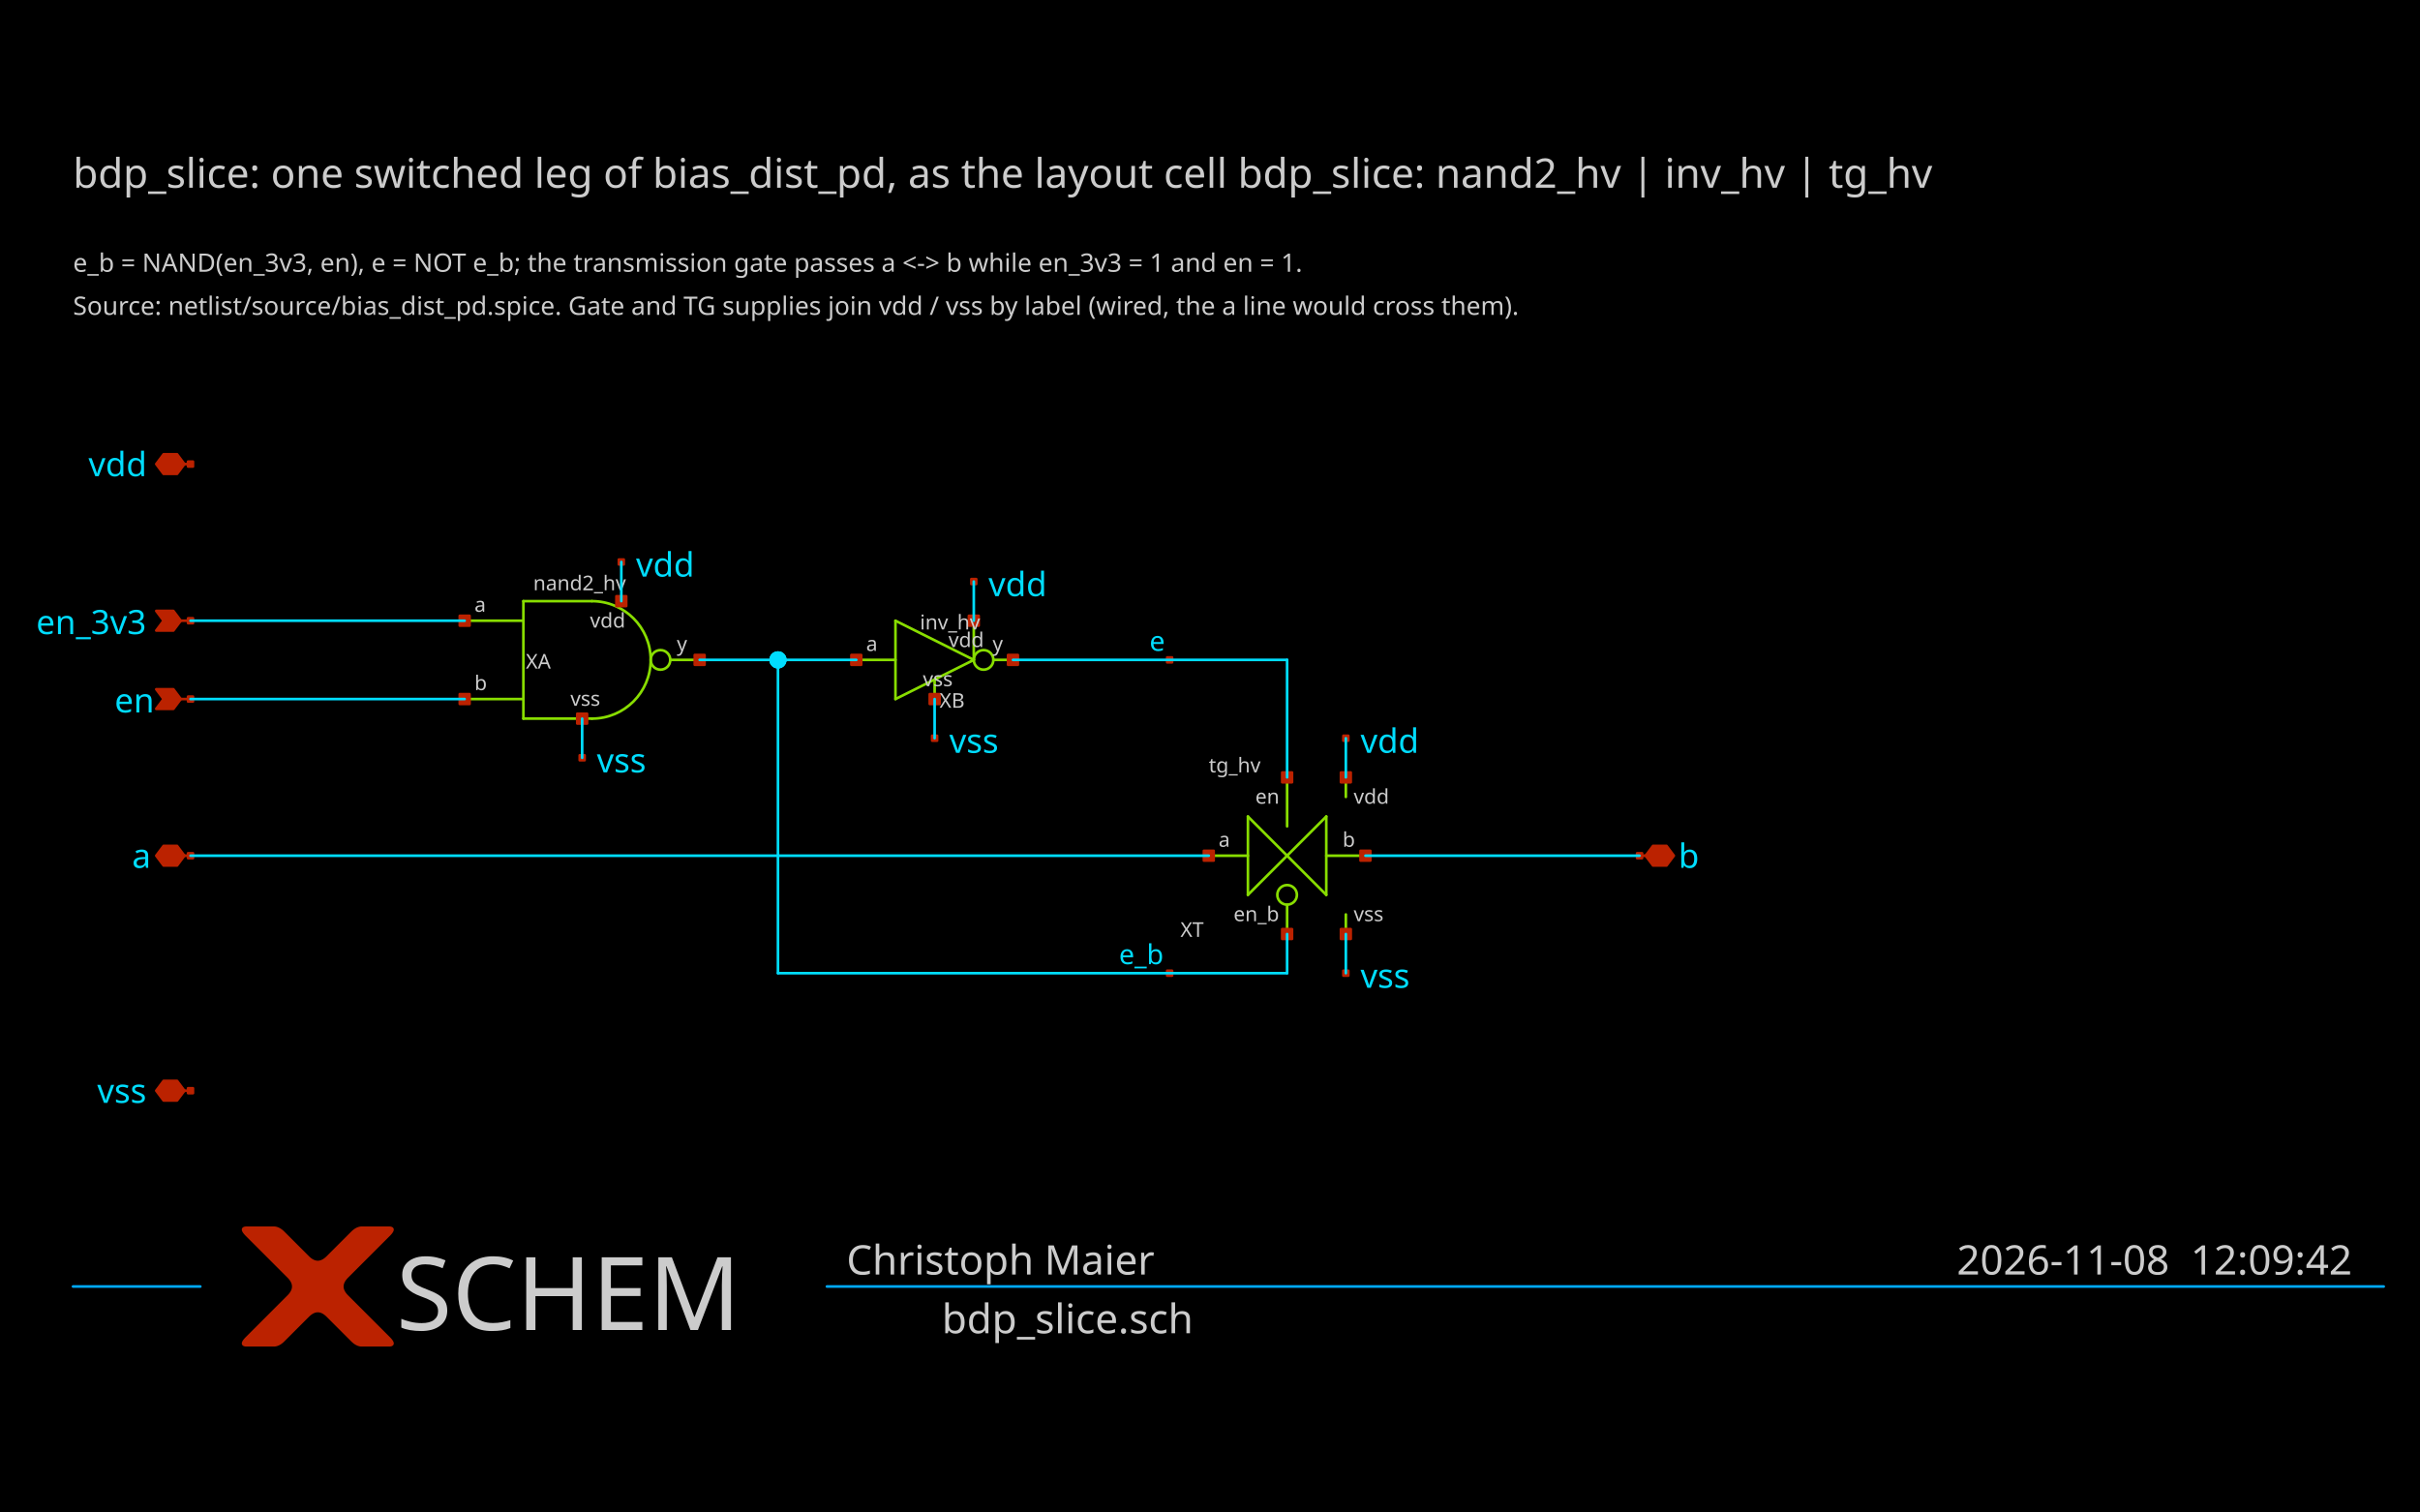
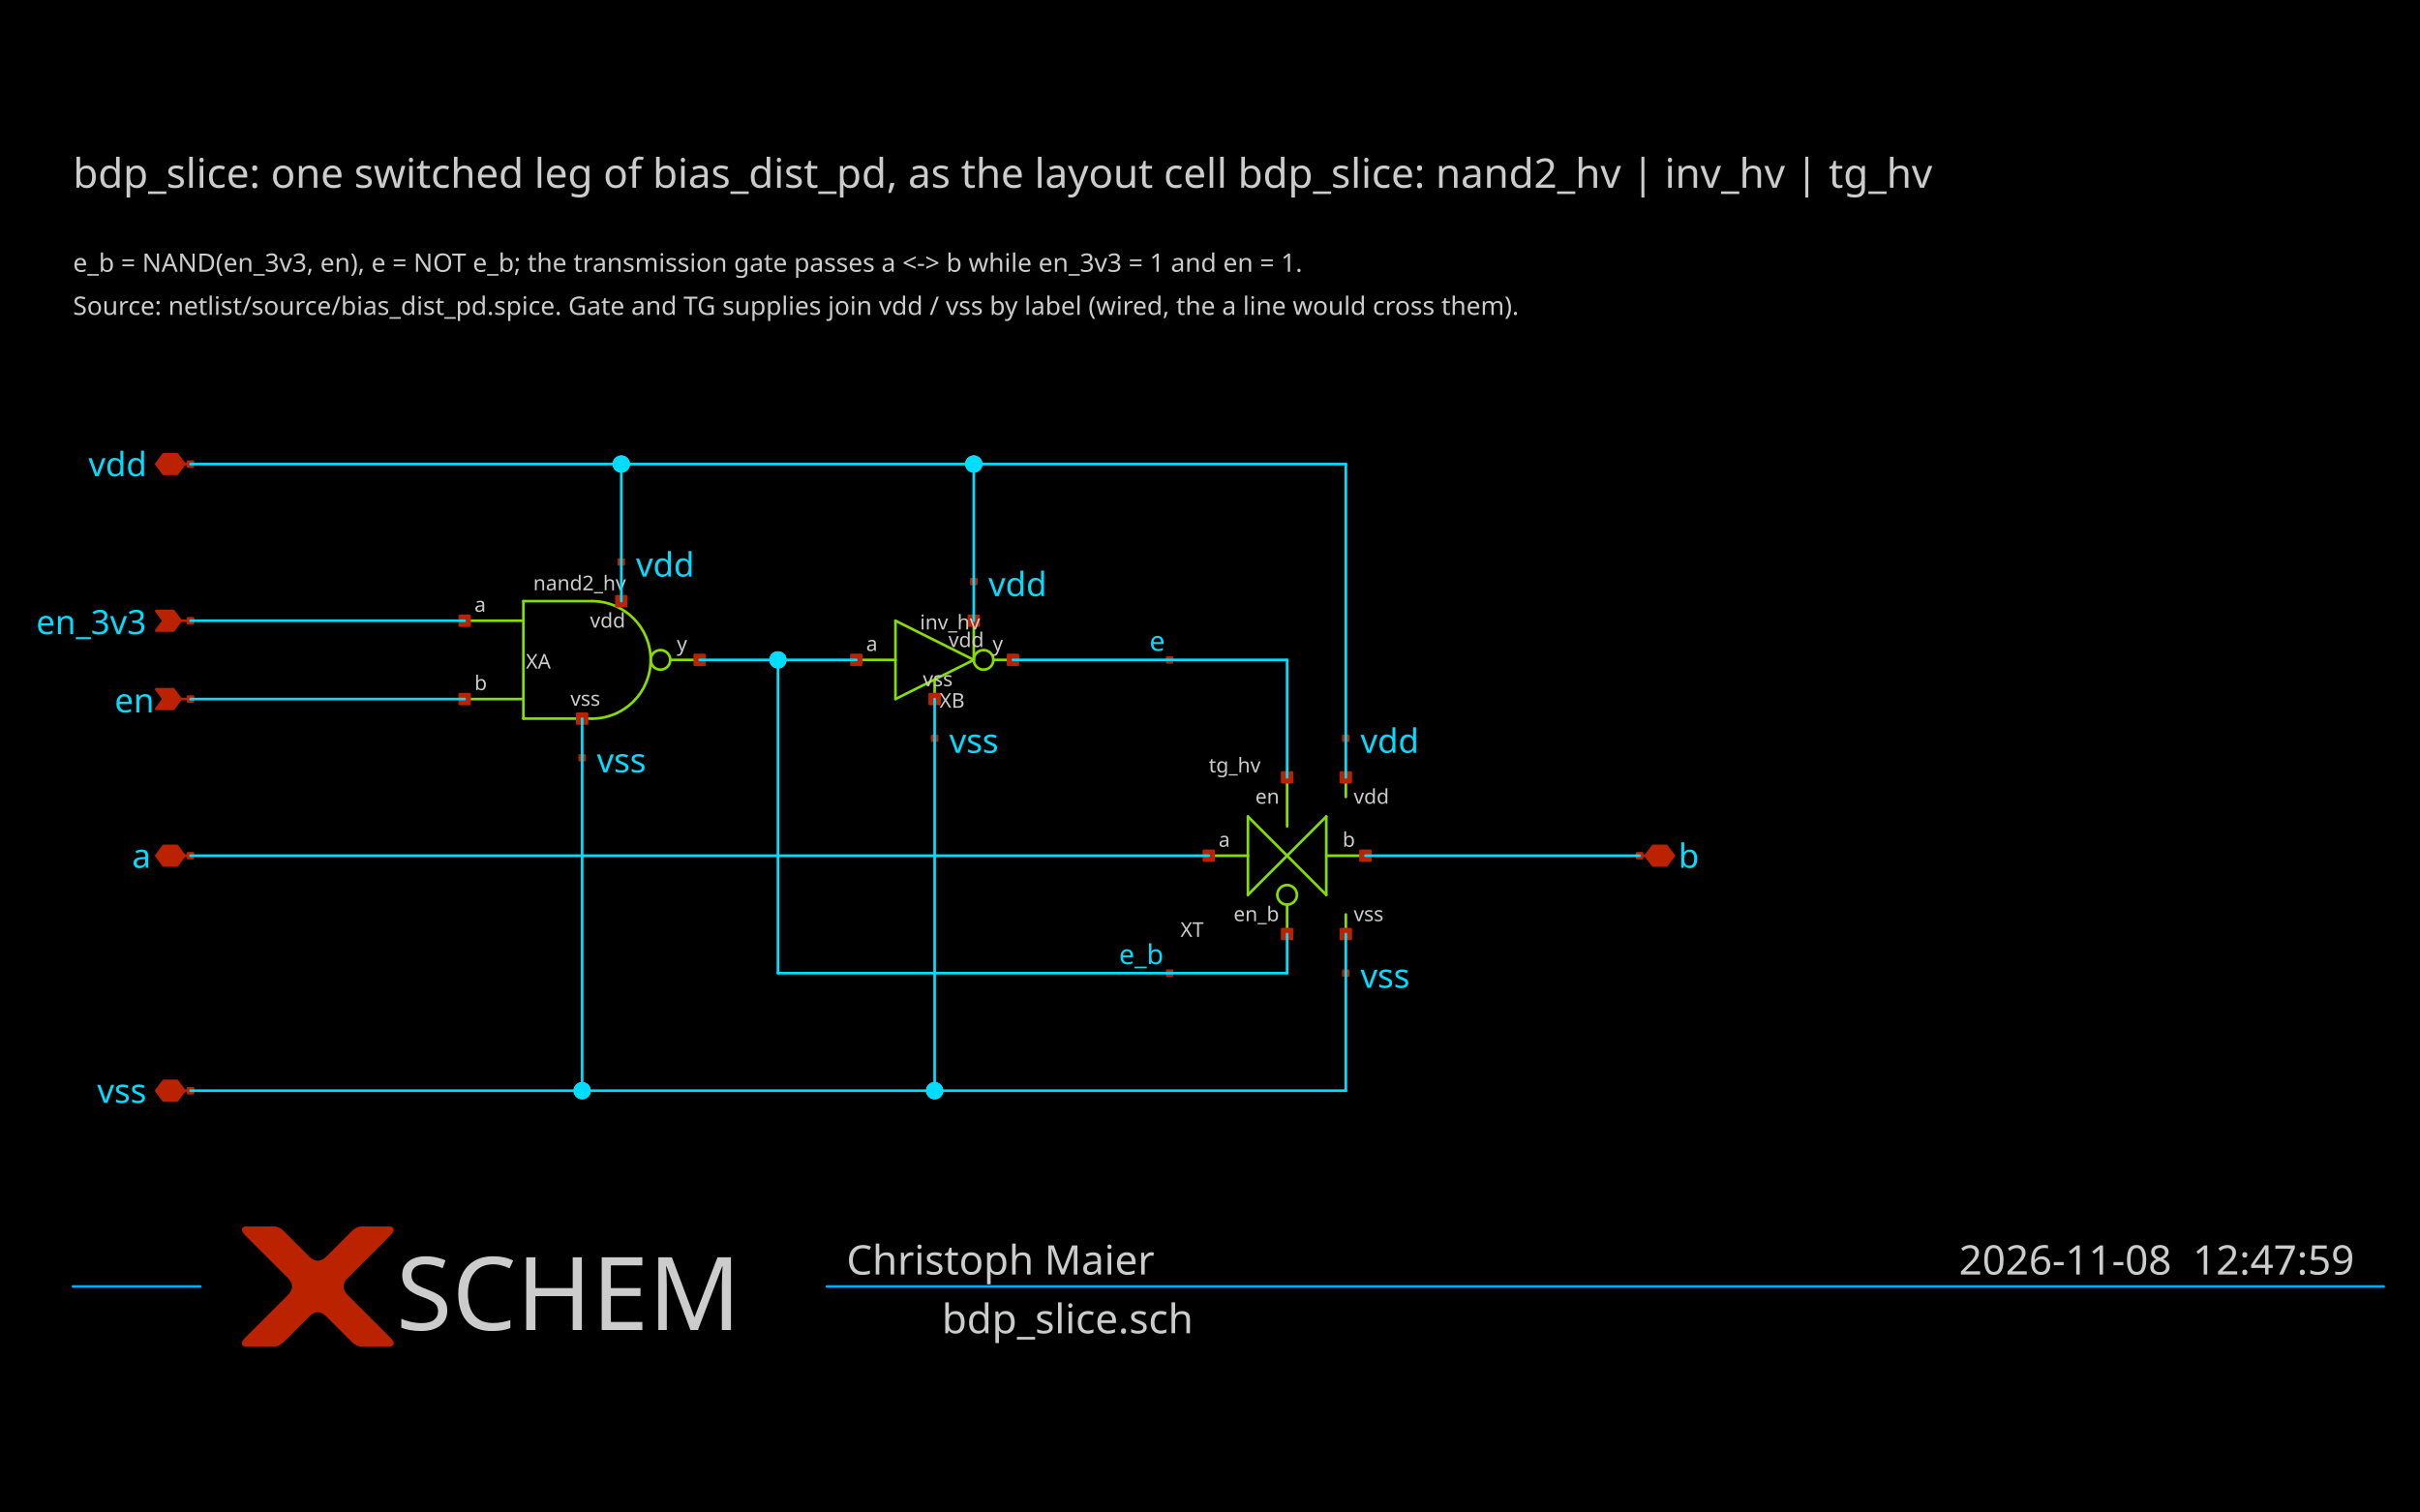
<svg xmlns="http://www.w3.org/2000/svg" width="1111" height="694" version="1.1">
  <style type="text/css">
.l0{
  fill: #000000;
  stroke: #000000;
  stroke-linecap:round;
  stroke-linejoin:round;
  stroke-width: 1.214;
}
.l1{
  fill: #00ddff;
  stroke: #00ddff;
  stroke-linecap:round;
  stroke-linejoin:round;
  stroke-width: 1.214;
}
.l2{
  fill: #4f4f4f; fill-opacity: 0.2;
  stroke: #4f4f4f;
  stroke-linecap:round;
  stroke-linejoin:round;
  stroke-width: 1.214;
}
.l3{
  fill: #cccccc; fill-opacity: 0.5;
  stroke: #cccccc;
  stroke-linecap:round;
  stroke-linejoin:round;
  stroke-width: 1.214;
}
.l4{
  fill: #88dd00;
  stroke: #88dd00;
  stroke-linecap:round;
  stroke-linejoin:round;
  stroke-width: 1.214;
}
.l5{
  fill: #bb2200;
  stroke: #bb2200;
  stroke-linecap:round;
  stroke-linejoin:round;
  stroke-width: 1.214;
}
.l6{
  fill: #00aaff; fill-opacity: 0.5;
  stroke: #00aaff;
  stroke-linecap:round;
  stroke-linejoin:round;
  stroke-width: 1.214;
}
.l7{
  fill: #ff0000; fill-opacity: 0.5;
  stroke: #ff0000;
  stroke-linecap:round;
  stroke-linejoin:round;
  stroke-width: 1.214;
}
.l8{
  fill: #ffff00; fill-opacity: 0.5;
  stroke: #ffff00;
  stroke-linecap:round;
  stroke-linejoin:round;
  stroke-width: 1.214;
}
.l9{
  fill: #ffffff; fill-opacity: 0.5;
  stroke: #ffffff;
  stroke-linecap:round;
  stroke-linejoin:round;
  stroke-width: 1.214;
}
.l10{
  fill: #ff00ff;
  stroke: #ff00ff;
  stroke-linecap:round;
  stroke-linejoin:round;
  stroke-width: 1.214;
}
.l11{
  fill: #00ff00; fill-opacity: 0.5;
  stroke: #00ff00;
  stroke-linecap:round;
  stroke-linejoin:round;
  stroke-width: 1.214;
}
.l12{
  fill: #0044ff; fill-opacity: 0.5;
  stroke: #0044ff;
  stroke-linecap:round;
  stroke-linejoin:round;
  stroke-width: 1.214;
}
.l13{
  fill: #aaaa00; fill-opacity: 0.5;
  stroke: #aaaa00;
  stroke-linecap:round;
  stroke-linejoin:round;
  stroke-width: 1.214;
}
.l14{
  fill: #aaccaa; fill-opacity: 0.2;
  stroke: #aaccaa;
  stroke-linecap:round;
  stroke-linejoin:round;
  stroke-width: 1.214;
}
.l15{
  fill: #ff7777; fill-opacity: 0.5;
  stroke: #ff7777;
  stroke-linecap:round;
  stroke-linejoin:round;
  stroke-width: 1.214;
}
.l16{
  fill: #bfff81; fill-opacity: 0.5;
  stroke: #bfff81;
  stroke-linecap:round;
  stroke-linejoin:round;
  stroke-width: 1.214;
}
.l17{
  fill: #00ffcc; fill-opacity: 0.2;
  stroke: #00ffcc;
  stroke-linecap:round;
  stroke-linejoin:round;
  stroke-width: 1.214;
}
.l18{
  fill: #ce0097; fill-opacity: 0.5;
  stroke: #ce0097;
  stroke-linecap:round;
  stroke-linejoin:round;
  stroke-width: 1.214;
}
.l19{
  fill: #d2d46b; fill-opacity: 0.2;
  stroke: #d2d46b;
  stroke-linecap:round;
  stroke-linejoin:round;
  stroke-width: 1.214;
}
.l20{
  fill: #ef6158; fill-opacity: 0.2;
  stroke: #ef6158;
  stroke-linecap:round;
  stroke-linejoin:round;
  stroke-width: 1.214;
}
.l21{
  fill: #fdb200; fill-opacity: 0.2;
  stroke: #fdb200;
  stroke-linecap:round;
  stroke-linejoin:round;
  stroke-width: 1.214;
}
text {font-family: Sans-Serif;}
</style>
  <rect class="l0" x="0" y="0" width="1111" height="694" />
  <path class="l4" d="M213.32 284.969L240.29 284.969" />
  <path class="l4" d="M213.32 320.929L240.29 320.929" />
  <path class="l4" d="M240.29 275.979L240.29 329.919" />
  <path class="l4" d="M240.29 329.919L271.755 329.919" />
  <path class="l4" d="M240.29 275.979L271.755 275.979" />
  <path class="l4" d="M307.715 302.949L321.199 302.949" />
  <path class="l4" style="fill:none;" d="M271.755 329.919 A26.97 26.97 0 0 0 271.755 275.979" />
  <circle class="l4" cx="303.22" cy="302.949" r="4.495" style="fill:none;" />
  <path class="l4" d="M411.099 284.969L411.099 320.929" />
  <path class="l4" d="M411.099 284.969L447.059 302.949" />
  <path class="l4" d="M411.099 320.929L447.059 302.949" />
  <path class="l4" d="M456.049 302.949L465.039 302.949" />
  <path class="l4" d="M393.119 302.949L411.099 302.949" />
  <path class="l4" d="M429.079 311.939L429.079 320.929" />
  <path class="l4" d="M447.059 284.969L447.059 302.949" />
  <circle class="l4" cx="451.554" cy="302.949" r="4.495" style="fill:none;" />
  <path class="l4" d="M572.918 374.869L572.918 410.829" />
  <path class="l4" d="M572.918 374.869L608.878 410.829" />
  <path class="l4" d="M572.918 410.829L608.878 374.869" />
  <path class="l4" d="M608.878 374.869L608.878 410.829" />
  <path class="l4" d="M554.938 392.849L572.918 392.849" />
  <path class="l4" d="M608.878 392.849L626.858 392.849" />
  <path class="l4" d="M590.898 356.889L590.898 379.364" />
  <path class="l4" d="M590.898 415.324L590.898 428.809" />
  <path class="l4" d="M617.868 356.889L617.868 365.879" />
  <path class="l4" d="M617.868 419.819L617.868 428.809" />
  <circle class="l4" cx="590.898" cy="410.829" r="4.495" style="fill:none;" />
  <path class="l5" d="M284.116 256.876L286.363 256.876L286.363 259.123L284.116 259.123L284.116 256.876z" />
  <path class="l5" d="M266.136 346.775L268.384 346.775L268.384 349.023L266.136 349.023L266.136 346.775z" />
  <path class="l5" d="M445.935 265.866L448.182 265.866L448.182 268.113L445.935 268.113L445.935 265.866z" />
  <path class="l5" d="M427.955 337.785L430.203 337.785L430.203 340.033L427.955 340.033L427.955 337.785z" />
  <path class="l5" d="M616.744 337.785L618.992 337.785L618.992 340.033L616.744 340.033L616.744 337.785z" />
  <path class="l5" d="M616.744 445.665L618.992 445.665L618.992 447.912L616.744 447.912L616.744 445.665z" />
  <path class="l5" d="M535.834 301.826L538.082 301.826L538.082 304.073L535.834 304.073L535.834 301.826z" />
  <path class="l5" d="M535.834 445.665L538.082 445.665L538.082 447.912L535.834 447.912L535.834 445.665z" />
  <path class="l5" d="M84.651 213.05L87.461 213.05" />
  <path class="l5" d="M75.1 217.545L71.728 213.05L75.1 208.555L81.28 208.555L84.651 213.05L81.28 217.545L75.1 217.545" />
  <path class="l5" d="M86.337 211.926L88.585 211.926L88.585 214.174L86.337 214.174L86.337 211.926z" />
  <path class="l5" d="M84.651 500.728L87.461 500.728" />
  <path class="l5" d="M75.1 505.223L71.728 500.728L75.1 496.233L81.28 496.233L84.651 500.728L81.28 505.223L75.1 505.223" />
  <path class="l5" d="M86.337 499.604L88.585 499.604L88.585 501.852L86.337 501.852L86.337 499.604z" />
  <path class="l5" d="M82.966 284.969L87.461 284.969" />
  <path class="l5" d="M82.966 284.969L79.595 280.474L71.728 280.474L75.1 284.969L71.728 289.464L79.595 289.464L82.966 284.969" />
  <path class="l5" d="M86.337 283.846L88.585 283.846L88.585 286.093L86.337 286.093L86.337 283.846z" />
  <path class="l5" d="M82.966 320.929L87.461 320.929" />
  <path class="l5" d="M82.966 320.929L79.595 316.434L71.728 316.434L75.1 320.929L71.728 325.424L79.595 325.424L82.966 320.929" />
  <path class="l5" d="M86.337 319.805L88.585 319.805L88.585 322.053L86.337 322.053L86.337 319.805z" />
  <path class="l5" d="M84.651 392.849L87.461 392.849" />
  <path class="l5" d="M75.1 397.344L71.728 392.849L75.1 388.354L81.28 388.354L84.651 392.849L81.28 397.344L75.1 397.344" />
  <path class="l5" d="M86.337 391.725L88.585 391.725L88.585 393.972L86.337 393.972L86.337 391.725z" />
  <path class="l5" d="M752.717 392.849L755.526 392.849" />
  <path class="l5" d="M765.078 397.344L768.449 392.849L765.078 388.354L758.898 388.354L755.526 392.849L758.898 397.344L765.078 397.344" />
  <path class="l5" d="M751.593 391.725L753.841 391.725L753.841 393.972L751.593 393.972L751.593 391.725z" />
  <path class="l5" d="M282.992 273.732L287.487 273.732L287.487 278.227L282.992 278.227L282.992 273.732z" />
  <path class="l5" d="M265.012 327.672L269.507 327.672L269.507 332.167L265.012 332.167L265.012 327.672z" />
  <path class="l5" d="M211.073 282.722L215.568 282.722L215.568 287.217L211.073 287.217L211.073 282.722z" />
  <path class="l5" d="M211.073 318.682L215.568 318.682L215.568 323.177L211.073 323.177L211.073 318.682z" />
  <path class="l5" d="M318.952 300.702L323.447 300.702L323.447 305.197L318.952 305.197L318.952 300.702z" />
  <path class="l5" d="M444.811 282.722L449.306 282.722L449.306 287.217L444.811 287.217L444.811 282.722z" />
  <path class="l5" d="M426.831 318.682L431.326 318.682L431.326 323.177L426.831 323.177L426.831 318.682z" />
  <path class="l5" d="M390.872 300.702L395.367 300.702L395.367 305.197L390.872 305.197L390.872 300.702z" />
  <path class="l5" d="M462.791 300.702L467.286 300.702L467.286 305.197L462.791 305.197L462.791 300.702z" />
  <path class="l5" d="M615.62 354.641L620.115 354.641L620.115 359.136L615.62 359.136L615.62 354.641z" />
  <path class="l5" d="M615.62 426.561L620.115 426.561L620.115 431.056L615.62 431.056L615.62 426.561z" />
  <path class="l5" d="M588.65 354.641L593.145 354.641L593.145 359.136L588.65 359.136L588.65 354.641z" />
  <path class="l5" d="M588.65 426.561L593.145 426.561L593.145 431.056L588.65 431.056L588.65 426.561z" />
  <path class="l5" d="M552.691 390.601L557.186 390.601L557.186 395.096L552.691 395.096L552.691 390.601z" />
  <path class="l5" d="M624.61 390.601L629.105 390.601L629.105 395.096L624.61 395.096L624.61 390.601z" />
  <path class="l5" d="M168.37 577.143L168.089 577.424L167.808 577.705L167.528 577.985L167.247 578.266L166.966 578.547L166.685 578.828L166.404 579.109L166.123 579.39L165.842 579.671L165.561 579.952L165.28 580.233L164.999 580.514L164.718 580.795L164.437 581.076L164.156 581.357L163.875 581.638L163.594 581.919L163.314 582.2L163.033 582.48L162.752 582.761L162.471 583.042L162.19 583.323L161.909 583.604L161.628 583.885L161.347 584.166L161.066 584.447L160.785 584.728L160.504 585.009L160.223 585.29L159.942 585.571L159.661 585.852L159.38 586.133L159.38 586.133L159.108 586.414L158.854 586.694L158.617 586.975L158.397 587.256L158.195 587.537L158.011 587.818L157.844 588.099L157.695 588.38L157.563 588.661L157.449 588.942L157.352 589.223L157.273 589.504L157.212 589.785L157.168 590.066L157.142 590.347L157.133 590.628L157.142 590.909L157.168 591.189L157.212 591.47L157.273 591.751L157.352 592.032L157.449 592.313L157.563 592.594L157.695 592.875L157.844 593.156L158.011 593.437L158.195 593.718L158.397 593.999L158.617 594.28L158.854 594.561L159.108 594.842L159.38 595.123L159.38 595.123L159.662 595.405L159.947 595.689L160.233 595.975L160.522 596.264L160.813 596.555L161.106 596.848L161.401 597.143L161.698 597.44L161.998 597.74L162.3 598.042L162.604 598.346L162.91 598.652L163.218 598.96L163.529 599.271L163.841 599.584L164.156 599.898L164.473 600.216L164.793 600.535L165.114 600.857L165.438 601.18L165.764 601.506L166.092 601.834L166.422 602.165L166.755 602.497L167.09 602.832L167.427 603.169L167.766 603.508L168.107 603.849L168.45 604.193L168.796 604.538L169.144 604.886L169.494 605.236L169.494 605.236L169.843 605.585L170.188 605.93L170.528 606.27L170.864 606.606L171.195 606.937L171.522 607.264L171.845 607.587L172.163 607.905L172.477 608.219L172.786 608.528L173.091 608.834L173.392 609.134L173.688 609.431L173.98 609.722L174.268 610.01L174.551 610.293L174.83 610.572L175.104 610.846L175.374 611.116L175.64 611.382L175.901 611.643L176.158 611.9L176.41 612.152L176.658 612.4L176.902 612.644L177.141 612.883L177.376 613.118L177.606 613.348L177.832 613.574L178.054 613.796L178.271 614.013L178.484 614.226L178.484 614.226L178.688 614.434L178.879 614.634L179.057 614.829L179.222 615.016L179.373 615.197L179.511 615.372L179.636 615.54L179.748 615.701L179.847 615.856L179.933 616.004L180.005 616.146L180.064 616.281L180.11 616.409L180.143 616.531L180.163 616.646L180.17 616.755L180.163 616.857L180.143 616.952L180.11 617.041L180.064 617.123L180.005 617.199L179.933 617.268L179.847 617.331L179.748 617.387L179.636 617.436L179.511 617.479L179.373 617.515L179.222 617.545L179.057 617.568L178.879 617.584L178.688 617.594L178.484 617.597L178.484 617.597L178.273 617.597L178.063 617.597L177.852 617.597L177.641 617.597L177.431 617.597L177.22 617.597L177.009 617.597L176.798 617.597L176.588 617.597L176.377 617.597L176.166 617.597L175.956 617.597L175.745 617.597L175.534 617.597L175.324 617.597L175.113 617.597L174.902 617.597L174.691 617.597L174.481 617.597L174.27 617.597L174.059 617.597L173.849 617.597L173.638 617.597L173.427 617.597L173.217 617.597L173.006 617.597L172.795 617.597L172.584 617.597L172.374 617.597L172.163 617.597L171.952 617.597L171.742 617.597L171.742 617.597L171.532 617.597L171.325 617.597L171.119 617.597L170.916 617.597L170.716 617.597L170.517 617.597L170.32 617.597L170.126 617.597L169.934 617.597L169.744 617.597L169.557 617.597L169.371 617.597L169.188 617.597L169.007 617.597L168.828 617.597L168.651 617.597L168.477 617.597L168.305 617.597L168.134 617.597L167.967 617.597L167.801 617.597L167.637 617.597L167.476 617.597L167.317 617.597L167.16 617.597L167.005 617.597L166.853 617.597L166.702 617.597L166.554 617.597L166.408 617.597L166.264 617.597L166.123 617.597L166.123 617.597L165.982 617.595L165.842 617.589L165.701 617.578L165.561 617.562L165.421 617.543L165.28 617.518L165.14 617.49L164.999 617.457L164.859 617.42L164.718 617.378L164.578 617.332L164.437 617.281L164.297 617.227L164.156 617.167L164.016 617.104L163.875 617.036L163.735 616.963L163.594 616.886L163.454 616.805L163.314 616.72L163.173 616.63L163.033 616.535L162.892 616.436L162.752 616.333L162.611 616.226L162.471 616.114L162.33 615.997L162.19 615.877L162.049 615.752L161.909 615.622L161.768 615.488L161.628 615.35L161.628 615.35L161.487 615.209L161.347 615.069L161.207 614.929L161.066 614.788L160.926 614.648L160.785 614.507L160.645 614.367L160.504 614.226L160.364 614.086L160.223 613.945L160.083 613.805L159.942 613.664L159.802 613.524L159.661 613.383L159.521 613.243L159.38 613.102L159.24 612.962L159.099 612.822L158.959 612.681L158.819 612.541L158.678 612.4L158.538 612.26L158.397 612.119L158.257 611.979L158.116 611.838L157.976 611.698L157.835 611.557L157.695 611.417L157.554 611.276L157.414 611.136L157.273 610.995L157.133 610.855L157.133 610.855L156.99 610.712L156.843 610.565L156.692 610.414L156.536 610.258L156.376 610.098L156.211 609.933L156.042 609.764L155.869 609.591L155.691 609.413L155.509 609.231L155.322 609.044L155.131 608.853L154.936 608.658L154.736 608.458L154.532 608.254L154.324 608.046L154.111 607.833L153.893 607.615L153.672 607.394L153.446 607.168L153.215 606.937L152.98 606.702L152.741 606.463L152.497 606.22L152.249 605.972L151.997 605.719L151.74 605.462L151.479 605.201L151.214 604.936L150.944 604.666L150.669 604.391L150.39 604.113L150.39 604.113L150.11 603.84L149.829 603.586L149.548 603.349L149.267 603.129L148.986 602.927L148.705 602.743L148.424 602.576L148.143 602.427L147.862 602.295L147.581 602.181L147.3 602.085L147.019 602.005L146.738 601.944L146.457 601.9L146.176 601.874L145.896 601.865L145.615 601.874L145.334 601.9L145.053 601.944L144.772 602.005L144.491 602.085L144.21 602.181L143.929 602.295L143.648 602.427L143.367 602.576L143.086 602.743L142.805 602.927L142.524 603.129L142.243 603.349L141.962 603.586L141.681 603.84L141.401 604.113L141.401 604.113L141.122 604.391L140.847 604.666L140.577 604.936L140.312 605.201L140.051 605.462L139.794 605.719L139.542 605.972L139.294 606.22L139.05 606.463L138.811 606.702L138.576 606.937L138.345 607.168L138.119 607.394L137.898 607.615L137.68 607.833L137.467 608.046L137.259 608.254L137.055 608.458L136.855 608.658L136.66 608.853L136.469 609.044L136.282 609.231L136.1 609.413L135.922 609.591L135.749 609.764L135.58 609.933L135.415 610.098L135.255 610.258L135.099 610.414L134.948 610.565L134.801 610.712L134.658 610.855L134.658 610.855L134.518 610.995L134.377 611.136L134.237 611.276L134.096 611.417L133.956 611.557L133.815 611.698L133.675 611.838L133.534 611.979L133.394 612.119L133.253 612.26L133.113 612.4L132.972 612.541L132.832 612.681L132.692 612.822L132.551 612.962L132.411 613.102L132.27 613.243L132.13 613.383L131.989 613.524L131.849 613.664L131.708 613.805L131.568 613.945L131.427 614.086L131.287 614.226L131.146 614.367L131.006 614.507L130.865 614.648L130.725 614.788L130.584 614.929L130.444 615.069L130.304 615.209L130.163 615.35L130.163 615.35L130.023 615.488L129.882 615.622L129.742 615.752L129.601 615.877L129.461 615.997L129.32 616.114L129.18 616.226L129.039 616.333L128.899 616.436L128.758 616.535L128.618 616.63L128.477 616.72L128.337 616.805L128.197 616.886L128.056 616.963L127.916 617.036L127.775 617.104L127.635 617.167L127.494 617.227L127.354 617.281L127.213 617.332L127.073 617.378L126.932 617.42L126.792 617.457L126.651 617.49L126.511 617.518L126.37 617.543L126.23 617.562L126.09 617.578L125.949 617.589L125.809 617.595L125.668 617.597L125.668 617.597L125.527 617.597L125.383 617.597L125.237 617.597L125.089 617.597L124.938 617.597L124.786 617.597L124.631 617.597L124.474 617.597L124.315 617.597L124.154 617.597L123.99 617.597L123.824 617.597L123.657 617.597L123.486 617.597L123.314 617.597L123.14 617.597L122.963 617.597L122.784 617.597L122.603 617.597L122.42 617.597L122.234 617.597L122.047 617.597L121.857 617.597L121.665 617.597L121.471 617.597L121.274 617.597L121.075 617.597L120.875 617.597L120.672 617.597L120.466 617.597L120.259 617.597L120.049 617.597L120.049 617.597L119.839 617.597L119.628 617.597L119.417 617.597L119.207 617.597L118.996 617.597L118.785 617.597L118.574 617.597L118.364 617.597L118.153 617.597L117.942 617.597L117.732 617.597L117.521 617.597L117.31 617.597L117.1 617.597L116.889 617.597L116.678 617.597L116.467 617.597L116.257 617.597L116.046 617.597L115.835 617.597L115.625 617.597L115.414 617.597L115.203 617.597L114.993 617.597L114.782 617.597L114.571 617.597L114.36 617.597L114.15 617.597L113.939 617.597L113.728 617.597L113.518 617.597L113.307 617.597L113.307 617.597L113.103 617.594L112.912 617.584L112.734 617.568L112.569 617.545L112.418 617.515L112.28 617.479L112.155 617.436L112.043 617.387L111.944 617.331L111.858 617.268L111.786 617.199L111.727 617.123L111.681 617.041L111.648 616.952L111.628 616.857L111.621 616.755L111.628 616.646L111.648 616.531L111.681 616.409L111.727 616.281L111.786 616.146L111.858 616.004L111.944 615.856L112.043 615.701L112.155 615.54L112.28 615.372L112.418 615.197L112.569 615.016L112.734 614.829L112.912 614.634L113.103 614.434L113.307 614.226L113.307 614.226L113.52 614.013L113.737 613.796L113.959 613.574L114.185 613.348L114.415 613.118L114.65 612.883L114.889 612.644L115.133 612.4L115.381 612.152L115.633 611.9L115.89 611.643L116.151 611.382L116.417 611.116L116.687 610.846L116.961 610.572L117.24 610.293L117.523 610.01L117.811 609.722L118.103 609.431L118.399 609.134L118.7 608.834L119.005 608.528L119.314 608.219L119.628 607.905L119.946 607.587L120.269 607.264L120.596 606.937L120.927 606.606L121.263 606.27L121.603 605.93L121.948 605.585L122.297 605.236L122.297 605.236L122.647 604.886L122.995 604.538L123.341 604.193L123.684 603.849L124.025 603.508L124.364 603.169L124.701 602.832L125.036 602.497L125.369 602.165L125.699 601.834L126.027 601.506L126.353 601.18L126.677 600.857L126.998 600.535L127.318 600.216L127.635 599.898L127.95 599.584L128.262 599.271L128.573 598.96L128.881 598.652L129.187 598.346L129.491 598.042L129.793 597.74L130.093 597.44L130.39 597.143L130.685 596.848L130.978 596.555L131.269 596.264L131.558 595.975L131.844 595.689L132.129 595.405L132.411 595.123L132.411 595.123L132.683 594.842L132.937 594.561L133.174 594.28L133.394 593.999L133.596 593.718L133.78 593.437L133.947 593.156L134.096 592.875L134.228 592.594L134.342 592.313L134.439 592.032L134.518 591.751L134.579 591.47L134.623 591.189L134.649 590.909L134.658 590.628L134.649 590.347L134.623 590.066L134.579 589.785L134.518 589.504L134.439 589.223L134.342 588.942L134.228 588.661L134.096 588.38L133.947 588.099L133.78 587.818L133.596 587.537L133.394 587.256L133.174 586.975L132.937 586.694L132.683 586.414L132.411 586.133L132.411 586.133L132.129 585.851L131.844 585.566L131.558 585.28L131.269 584.991L130.978 584.7L130.685 584.407L130.39 584.112L130.093 583.815L129.793 583.515L129.491 583.214L129.187 582.91L128.881 582.603L128.573 582.295L128.262 581.984L127.95 581.672L127.635 581.357L127.318 581.04L126.998 580.72L126.677 580.399L126.353 580.075L126.027 579.749L125.699 579.421L125.369 579.091L125.036 578.758L124.701 578.423L124.364 578.086L124.025 577.747L123.684 577.406L123.341 577.063L122.995 576.717L122.647 576.369L122.297 576.019L122.297 576.019L121.948 575.67L121.603 575.325L121.263 574.985L120.927 574.649L120.596 574.318L120.269 573.991L119.946 573.668L119.628 573.35L119.314 573.036L119.005 572.727L118.7 572.422L118.399 572.121L118.103 571.825L117.811 571.533L117.523 571.245L117.24 570.962L116.961 570.683L116.687 570.409L116.417 570.139L116.151 569.873L115.89 569.612L115.633 569.355L115.381 569.103L115.133 568.855L114.889 568.611L114.65 568.372L114.415 568.137L114.185 567.907L113.959 567.681L113.737 567.459L113.52 567.242L113.307 567.029L113.307 567.029L113.103 566.822L112.912 566.621L112.734 566.426L112.569 566.239L112.418 566.058L112.28 565.883L112.155 565.715L112.043 565.554L111.944 565.399L111.858 565.251L111.786 565.11L111.727 564.975L111.681 564.846L111.648 564.724L111.628 564.609L111.621 564.501L111.628 564.398L111.648 564.303L111.681 564.214L111.727 564.132L111.786 564.056L111.858 563.987L111.944 563.924L112.043 563.868L112.155 563.819L112.28 563.776L112.418 563.74L112.569 563.71L112.734 563.687L112.912 563.671L113.103 563.661L113.307 563.658L113.307 563.658L113.518 563.658L113.728 563.658L113.939 563.658L114.15 563.658L114.36 563.658L114.571 563.658L114.782 563.658L114.993 563.658L115.203 563.658L115.414 563.658L115.625 563.658L115.835 563.658L116.046 563.658L116.257 563.658L116.467 563.658L116.678 563.658L116.889 563.658L117.1 563.658L117.31 563.658L117.521 563.658L117.732 563.658L117.942 563.658L118.153 563.658L118.364 563.658L118.574 563.658L118.785 563.658L118.996 563.658L119.207 563.658L119.417 563.658L119.628 563.658L119.839 563.658L120.049 563.658L120.049 563.658L120.259 563.658L120.466 563.658L120.672 563.658L120.875 563.658L121.075 563.658L121.274 563.658L121.471 563.658L121.665 563.658L121.857 563.658L122.047 563.658L122.234 563.658L122.42 563.658L122.603 563.658L122.784 563.658L122.963 563.658L123.14 563.658L123.314 563.658L123.486 563.658L123.657 563.658L123.824 563.658L123.99 563.658L124.154 563.658L124.315 563.658L124.474 563.658L124.631 563.658L124.786 563.658L124.938 563.658L125.089 563.658L125.237 563.658L125.383 563.658L125.527 563.658L125.668 563.658L125.668 563.658L125.809 563.66L125.949 563.667L126.09 563.677L126.23 563.693L126.37 563.713L126.511 563.737L126.651 563.765L126.792 563.798L126.932 563.836L127.073 563.877L127.213 563.923L127.354 563.974L127.494 564.029L127.635 564.088L127.775 564.152L127.916 564.22L128.056 564.292L128.197 564.369L128.337 564.45L128.477 564.536L128.618 564.626L128.758 564.72L128.899 564.819L129.039 564.922L129.18 565.03L129.32 565.141L129.461 565.258L129.601 565.378L129.742 565.504L129.882 565.633L130.023 565.767L130.163 565.905L130.163 565.905L130.304 566.046L130.444 566.186L130.584 566.327L130.725 566.467L130.865 566.608L131.006 566.748L131.146 566.889L131.287 567.029L131.427 567.169L131.568 567.31L131.708 567.45L131.849 567.591L131.989 567.731L132.13 567.872L132.27 568.012L132.411 568.153L132.551 568.293L132.692 568.434L132.832 568.574L132.972 568.715L133.113 568.855L133.253 568.996L133.394 569.136L133.534 569.276L133.675 569.417L133.815 569.557L133.956 569.698L134.096 569.838L134.237 569.979L134.377 570.119L134.518 570.26L134.658 570.4L134.658 570.4L134.801 570.543L134.948 570.69L135.099 570.841L135.255 570.997L135.415 571.157L135.58 571.322L135.749 571.491L135.922 571.664L136.1 571.842L136.282 572.024L136.469 572.211L136.66 572.402L136.855 572.597L137.055 572.797L137.259 573.001L137.467 573.21L137.68 573.422L137.898 573.64L138.119 573.861L138.345 574.087L138.576 574.318L138.811 574.553L139.05 574.792L139.294 575.036L139.542 575.284L139.794 575.536L140.051 575.793L140.312 576.054L140.577 576.32L140.847 576.59L141.122 576.864L141.401 577.143L141.401 577.143L141.681 577.415L141.962 577.669L142.243 577.906L142.524 578.126L142.805 578.328L143.086 578.512L143.367 578.679L143.648 578.828L143.929 578.96L144.21 579.074L144.491 579.171L144.772 579.25L145.053 579.311L145.334 579.355L145.615 579.381L145.896 579.39L146.176 579.381L146.457 579.355L146.738 579.311L147.019 579.25L147.3 579.171L147.581 579.074L147.862 578.96L148.143 578.828L148.424 578.679L148.705 578.512L148.986 578.328L149.267 578.126L149.548 577.906L149.829 577.669L150.11 577.415L150.39 577.143L150.39 577.143L150.669 576.864L150.944 576.59L151.214 576.32L151.479 576.054L151.74 575.793L151.997 575.536L152.249 575.284L152.497 575.036L152.741 574.792L152.98 574.553L153.215 574.318L153.446 574.087L153.672 573.861L153.893 573.64L154.111 573.422L154.324 573.21L154.532 573.001L154.736 572.797L154.936 572.597L155.131 572.402L155.322 572.211L155.509 572.024L155.691 571.842L155.869 571.664L156.042 571.491L156.211 571.322L156.376 571.157L156.536 570.997L156.692 570.841L156.843 570.69L156.99 570.543L157.133 570.4L157.133 570.4L157.273 570.26L157.414 570.119L157.554 569.979L157.695 569.838L157.835 569.698L157.976 569.557L158.116 569.417L158.257 569.276L158.397 569.136L158.538 568.996L158.678 568.855L158.819 568.715L158.959 568.574L159.099 568.434L159.24 568.293L159.38 568.153L159.521 568.012L159.661 567.872L159.802 567.731L159.942 567.591L160.083 567.45L160.223 567.31L160.364 567.169L160.504 567.029L160.645 566.889L160.785 566.748L160.926 566.608L161.066 566.467L161.207 566.327L161.347 566.186L161.487 566.046L161.628 565.905L161.628 565.905L161.768 565.767L161.909 565.633L162.049 565.504L162.19 565.378L162.33 565.258L162.471 565.141L162.611 565.03L162.752 564.922L162.892 564.819L163.033 564.72L163.173 564.626L163.314 564.536L163.454 564.45L163.594 564.369L163.735 564.292L163.875 564.22L164.016 564.152L164.156 564.088L164.297 564.029L164.437 563.974L164.578 563.923L164.718 563.877L164.859 563.836L164.999 563.798L165.14 563.765L165.28 563.737L165.421 563.713L165.561 563.693L165.701 563.677L165.842 563.667L165.982 563.66L166.123 563.658L166.123 563.658L166.264 563.658L166.408 563.658L166.554 563.658L166.702 563.658L166.853 563.658L167.005 563.658L167.16 563.658L167.317 563.658L167.476 563.658L167.637 563.658L167.801 563.658L167.967 563.658L168.134 563.658L168.305 563.658L168.477 563.658L168.651 563.658L168.828 563.658L169.007 563.658L169.188 563.658L169.371 563.658L169.557 563.658L169.744 563.658L169.934 563.658L170.126 563.658L170.32 563.658L170.517 563.658L170.716 563.658L170.916 563.658L171.119 563.658L171.325 563.658L171.532 563.658L171.742 563.658L171.742 563.658L171.952 563.658L172.163 563.658L172.374 563.658L172.584 563.658L172.795 563.658L173.006 563.658L173.217 563.658L173.427 563.658L173.638 563.658L173.849 563.658L174.059 563.658L174.27 563.658L174.481 563.658L174.691 563.658L174.902 563.658L175.113 563.658L175.324 563.658L175.534 563.658L175.745 563.658L175.956 563.658L176.166 563.658L176.377 563.658L176.588 563.658L176.798 563.658L177.009 563.658L177.22 563.658L177.431 563.658L177.641 563.658L177.852 563.658L178.063 563.658L178.273 563.658L178.484 563.658L178.484 563.658L178.688 563.661L178.879 563.671L179.057 563.687L179.222 563.71L179.373 563.74L179.511 563.776L179.636 563.819L179.748 563.868L179.847 563.924L179.933 563.987L180.005 564.056L180.064 564.132L180.11 564.214L180.143 564.303L180.163 564.398L180.17 564.501L180.163 564.609L180.143 564.724L180.11 564.846L180.064 564.975L180.005 565.11L179.933 565.251L179.847 565.399L179.748 565.554L179.636 565.715L179.511 565.883L179.373 566.058L179.222 566.239L179.057 566.426L178.879 566.621L178.688 566.822L178.484 567.029L178.484 567.029L178.27 567.243L178.049 567.464L177.822 567.691L177.589 567.924L177.348 568.165L177.101 568.412L176.848 568.665L176.588 568.925L176.321 569.192L176.048 569.465L175.768 569.745L175.482 570.031L175.189 570.324L174.889 570.624L174.583 570.93L174.27 571.243L173.951 571.562L173.625 571.888L173.292 572.221L172.953 572.56L172.607 572.906L172.255 573.258L171.896 573.617L171.531 573.982L171.159 574.354L170.78 574.733L170.395 575.118L170.003 575.51L169.605 575.908L169.2 576.313L168.788 576.725L168.37 577.143" />
  <path class="l6" d="M379.634 590.628L1094.34 590.628" />
  <path class="l6" d="M33.521 590.628L91.956 590.628" />
  <text fill="#00ddff" xml:space="preserve" font-size="15.427" transform="translate(291.982, 264.703)">vdd</text>
  <text fill="#00ddff" xml:space="preserve" font-size="15.427" transform="translate(274.002, 354.602)">vss</text>
  <text fill="#00ddff" xml:space="preserve" font-size="15.427" transform="translate(453.801, 273.693)">vdd</text>
  <text fill="#00ddff" xml:space="preserve" font-size="15.427" transform="translate(435.821, 345.612)">vss</text>
  <text fill="#00ddff" xml:space="preserve" font-size="15.427" transform="translate(624.61, 345.612)">vdd</text>
  <text fill="#00ddff" xml:space="preserve" font-size="15.427" transform="translate(624.61, 453.492)">vss</text>
  <text fill="#00ddff" xml:space="preserve" font-size="12.622" transform="translate(527.711, 298.809)">e</text>
  <text fill="#00ddff" xml:space="preserve" font-size="12.622" transform="translate(513.711, 442.648)">e_b</text>
  <text fill="#00ddff" xml:space="preserve" font-size="15.427" transform="translate(40.6214, 218.629)">vdd</text>
  <text fill="#00ddff" xml:space="preserve" font-size="15.427" transform="translate(44.6214, 506.308)">vss</text>
  <text fill="#00ddff" xml:space="preserve" font-size="15.427" transform="translate(16.6047, 291.111)">en_3v3</text>
  <text fill="#00ddff" xml:space="preserve" font-size="15.427" transform="translate(52.6047, 327.07)">en</text>
  <text fill="#00ddff" xml:space="preserve" font-size="15.427" transform="translate(60.6214, 398.428)">a</text>
  <text fill="#00ddff" xml:space="preserve" font-size="15.427" transform="translate(770.556, 398.428)">b</text>
  <text fill="#cccccc" xml:space="preserve" font-size="9.35" transform="translate(270.856, 288.129)">vdd</text>
  <text fill="#cccccc" xml:space="preserve" font-size="9.35" transform="translate(261.866, 324.025)">vss</text>
  <text fill="#cccccc" xml:space="preserve" font-size="9.35" transform="translate(241.414, 306.944)">XA</text>
  <text fill="#cccccc" xml:space="preserve" font-size="9.35" transform="translate(244.785, 270.984)">nand2_hv</text>
  <text fill="#cccccc" xml:space="preserve" font-size="9.35" transform="translate(217.815, 280.873)">a</text>
  <text fill="#cccccc" xml:space="preserve" font-size="9.35" transform="translate(217.815, 316.833)">b</text>
  <text fill="#cccccc" xml:space="preserve" font-size="9.35" transform="translate(310.705, 298.853)">y</text>
  <text fill="#cccccc" xml:space="preserve" font-size="9.35" transform="translate(435.453, 297.055)">vdd</text>
  <text fill="#cccccc" xml:space="preserve" font-size="9.35" transform="translate(423.685, 315.035)">vss</text>
  <text fill="#cccccc" xml:space="preserve" font-size="9.35" transform="translate(397.614, 298.853)">a</text>
  <text fill="#cccccc" xml:space="preserve" font-size="9.35" transform="translate(455.667, 298.853)">y</text>
  <text fill="#cccccc" xml:space="preserve" font-size="9.35" transform="translate(431.326, 324.924)">XB</text>
  <text fill="#cccccc" xml:space="preserve" font-size="9.35" transform="translate(422.336, 288.964)">inv_hv</text>
  <text fill="#cccccc" xml:space="preserve" font-size="9.35" transform="translate(621.464, 368.974)">vdd</text>
  <text fill="#cccccc" xml:space="preserve" font-size="9.35" transform="translate(621.464, 422.914)">vss</text>
  <text fill="#cccccc" xml:space="preserve" font-size="9.35" transform="translate(576.302, 368.974)">en</text>
  <text fill="#cccccc" xml:space="preserve" font-size="9.35" transform="translate(566.302, 422.914)">en_b</text>
  <text fill="#cccccc" xml:space="preserve" font-size="9.35" transform="translate(559.433, 388.752)">a</text>
  <text fill="#cccccc" xml:space="preserve" font-size="9.35" transform="translate(616.363, 388.752)">b</text>
  <text fill="#cccccc" xml:space="preserve" font-size="9.35" transform="translate(541.938, 430.106)">XT</text>
  <text fill="#cccccc" xml:space="preserve" font-size="9.35" transform="translate(554.938, 354.59)">tg_hv</text>
  <text fill="#cccccc" xml:space="preserve" font-size="18.699" transform="translate(388.624, 612.101)">         bdp_slice.sch</text>
  <text fill="#cccccc" xml:space="preserve" font-size="18.699" transform="translate(388.624, 585.131)">Christoph Maier</text>
-   <text fill="#cccccc" xml:space="preserve" font-size="18.699" transform="translate(898.335, 585.131)">2026-11-08  12:09:42</text>
+   <text fill="#cccccc" xml:space="preserve" font-size="18.699" transform="translate(899.335, 585.131)">2026-11-08  12:47:59</text>
  <text fill="#cccccc" xml:space="preserve" font-size="46.748" transform="translate(181.855, 610.6)">SCHEM</text>
  <path class="l1" d="M87.461 284.969L213.32 284.969" />
  <path class="l1" d="M87.461 320.929L213.32 320.929" />
  <path class="l1" d="M321.199 302.949L357.159 302.949" />
  <path class="l1" d="M357.159 302.949L393.119 302.949" />
  <path class="l1" d="M357.159 302.949L357.159 446.788" />
  <path class="l1" d="M357.159 446.788L590.898 446.788" />
  <path class="l1" d="M590.898 428.809L590.898 446.788" />
  <path class="l1" d="M465.039 302.949L590.898 302.949" />
  <path class="l1" d="M590.898 302.949L590.898 356.889" />
  <path class="l1" d="M87.461 392.849L554.938 392.849" />
  <path class="l1" d="M626.858 392.849L752.717 392.849" />
-   <path class="l1" d="M285.24 258L285.24 275.979" />
-   <path class="l1" d="M267.26 329.919L267.26 347.899" />
-   <path class="l1" d="M447.059 266.989L447.059 284.969" />
-   <path class="l1" d="M429.079 320.929L429.079 338.909" />
-   <path class="l1" d="M617.868 338.909L617.868 356.889" />
-   <path class="l1" d="M617.868 428.809L617.868 446.788" />
+   <path class="l1" d="M267.26 329.919L267.26 500.728" />
+   <path class="l1" d="M429.079 320.929L429.079 500.728" />
+   <path class="l1" d="M617.868 428.809L617.868 500.728" />
+   <path class="l1" d="M429.079 500.728L617.868 500.728" />
+   <path class="l1" d="M87.461 500.728L267.26 500.728" />
+   <path class="l1" d="M267.26 500.728L429.079 500.728" />
+   <path class="l1" d="M617.868 213.05L617.868 356.889" />
+   <path class="l1" d="M447.059 213.05L617.868 213.05" />
+   <path class="l1" d="M285.24 213.05L285.24 275.979" />
+   <path class="l1" d="M87.461 213.05L285.24 213.05" />
+   <path class="l1" d="M447.059 213.05L447.059 284.969" />
+   <path class="l1" d="M285.24 213.05L447.059 213.05" />
+   <circle class="l1" cx="285.24" cy="213.05" r="3.326" />
+   <circle class="l1" cx="447.059" cy="213.05" r="3.326" />
+   <circle class="l1" cx="285.24" cy="213.05" r="3.326" />
+   <circle class="l1" cx="285.24" cy="213.05" r="3.326" />
+   <circle class="l1" cx="267.26" cy="500.728" r="3.326" />
+   <circle class="l1" cx="429.079" cy="500.728" r="3.326" />
+   <circle class="l1" cx="267.26" cy="500.728" r="3.326" />
+   <circle class="l1" cx="267.26" cy="500.728" r="3.326" />
  <circle class="l1" cx="357.159" cy="302.949" r="3.326" />
  <circle class="l1" cx="357.159" cy="302.949" r="3.326" />
  <circle class="l1" cx="357.159" cy="302.949" r="3.326" />
+   <circle class="l1" cx="447.059" cy="213.05" r="3.326" />
+   <circle class="l1" cx="447.059" cy="213.05" r="3.326" />
+   <circle class="l1" cx="429.079" cy="500.728" r="3.326" />
+   <circle class="l1" cx="429.079" cy="500.728" r="3.326" />
  <text fill="#cccccc" xml:space="preserve" font-size="18.699" transform="translate(33.5212, 86.1894)">bdp_slice: one switched leg of bias_dist_pd, as the layout cell bdp_slice: nand2_hv | inv_hv | tg_hv</text>
  <text fill="#cccccc" xml:space="preserve" font-size="11.687" transform="translate(33.5212, 124.772)">e_b = NAND(en_3v3, en), e = NOT e_b; the transmission gate passes a &lt;-&gt; b while en_3v3 = 1 and en = 1.</text>
  <text fill="#cccccc" xml:space="preserve" font-size="11.687" transform="translate(33.5212, 144.55)">Source: netlist/source/bias_dist_pd.spice. Gate and TG supplies join vdd / vss by label (wired, the a line would cross them).</text>
</svg>
